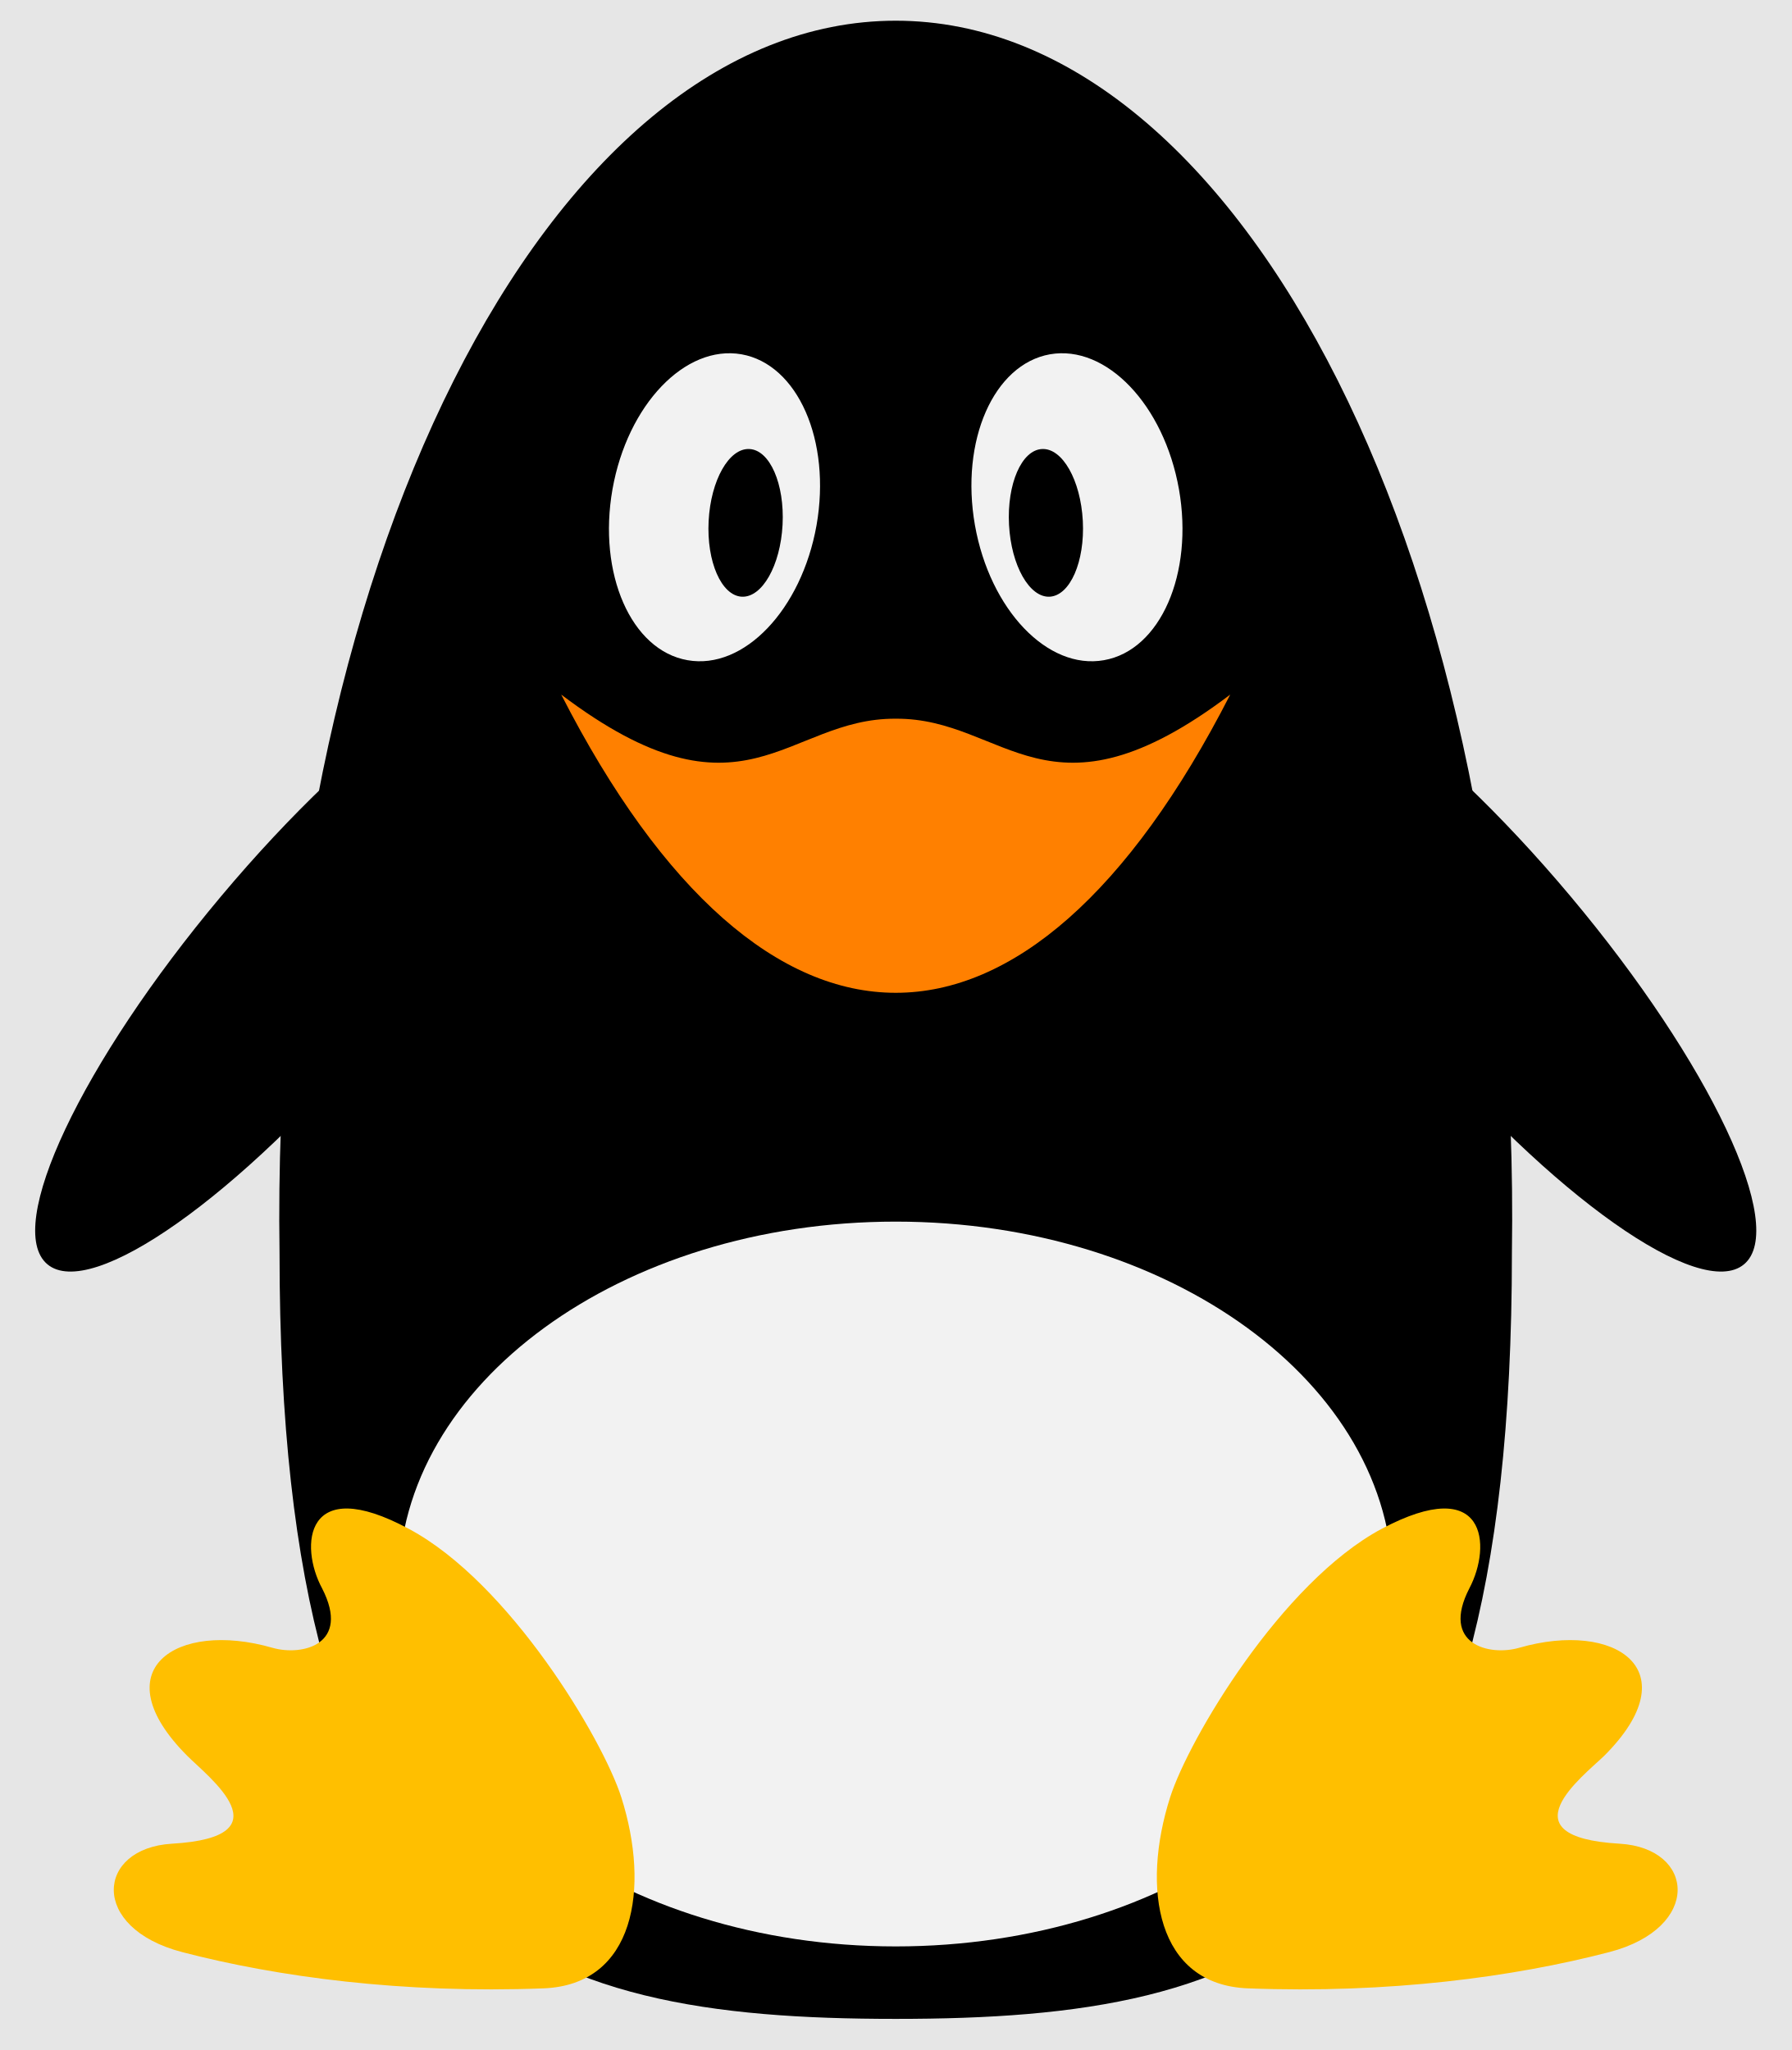
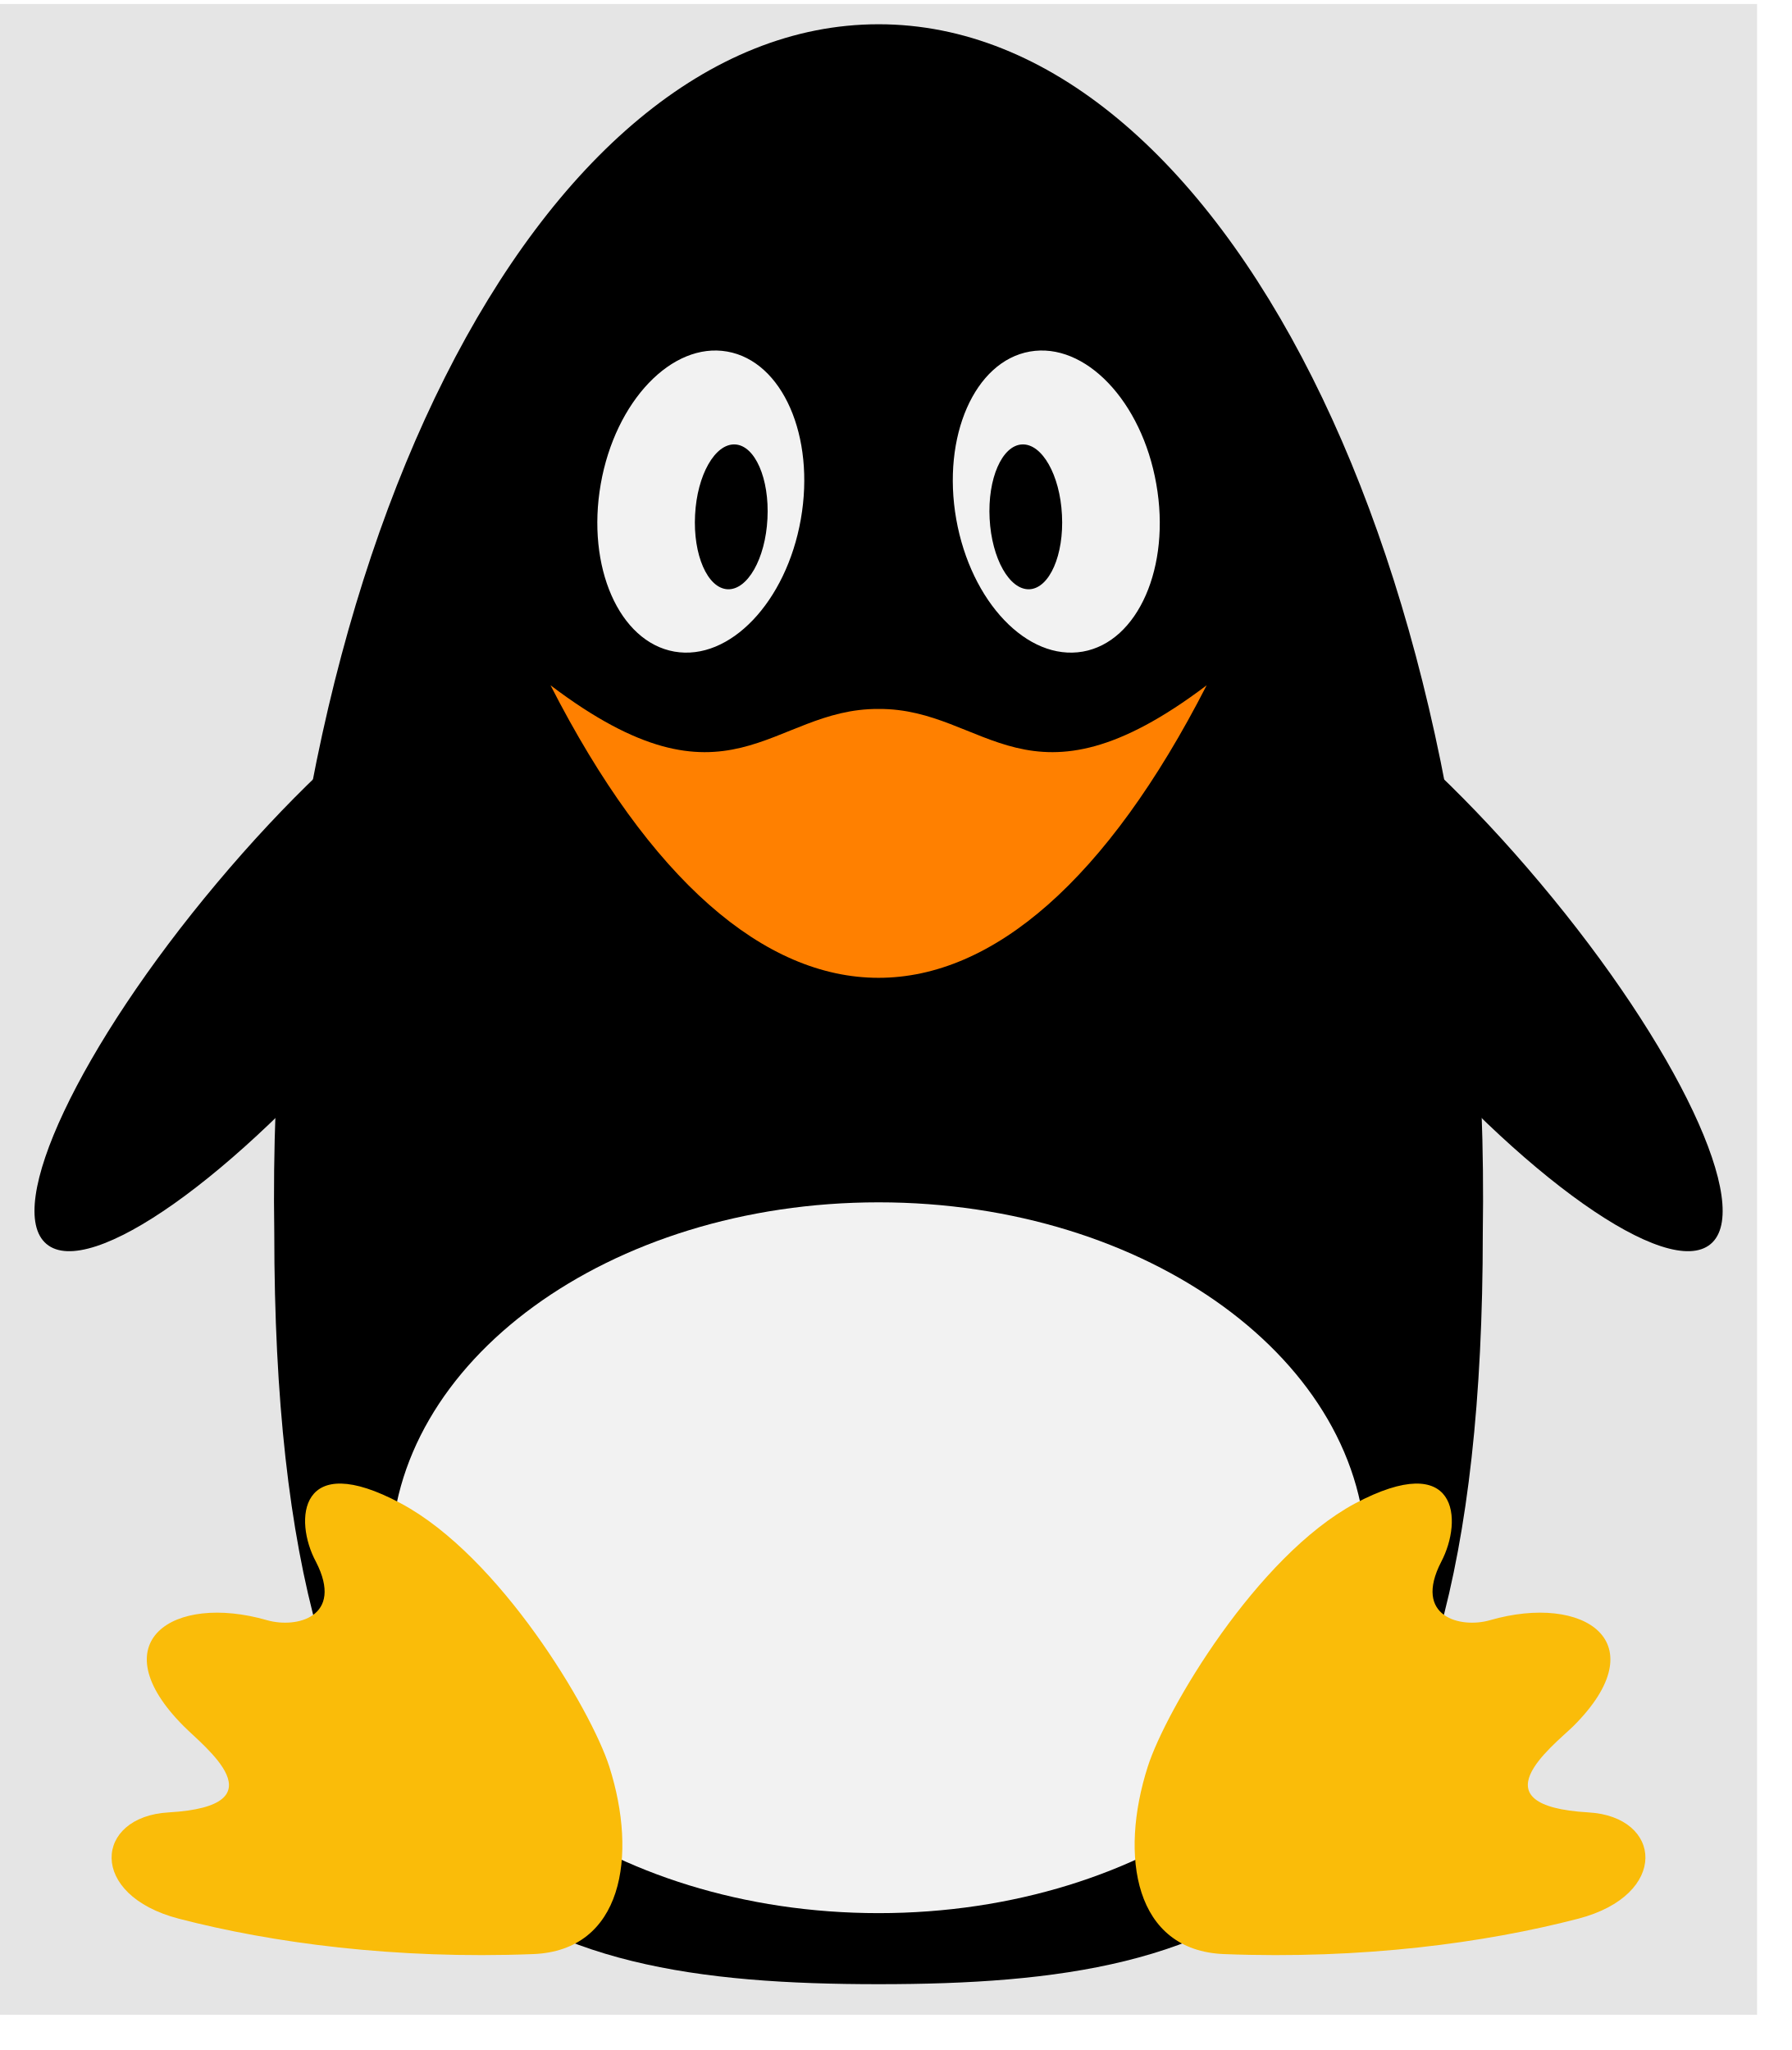
- <svg xmlns="http://www.w3.org/2000/svg" version="1.1" viewBox="0 -56.126 49.04 56.126">
-   <g id="page1">
-     <g transform="matrix(1 0 0 -1 0 0)">
-       <path d="M0 0H49.223V56.336H0Z" fill="#e6e6e6" />
-       <path d="M47.742 21.512C48.941 22.52 46.816 27.027 42.992 31.586C39.168 36.145 35.094 39.023 33.895 38.016C32.695 37.008 34.824 32.5 38.648 27.941C42.473 23.383 46.543 20.508 47.742 21.512Z" />
-       <path d="M15.145 38.016C13.945 39.023 9.875 36.145 6.051 31.586C2.227 27.027 0.098 22.52 1.297 21.512C2.496 20.508 6.566 23.383 10.391 27.941S16.344 37.008 15.145 38.016Z" />
-       <path d="M41.387 21.828C41.387 3.117 34.582 0.852 24.52 0.852C14.457 0.852 7.652 3.117 7.652 21.828C7.371 40.535 15.023 55.559 24.52 55.559C34.016 55.559 41.668 40.535 41.387 21.828Z" />
-       <path d="M38.125 12.758C38.125 18.234 32.035 22.68 24.52 22.68C17.004 22.68 10.914 18.234 10.914 12.758C10.914 7.277 17.004 2.836 24.52 2.836C32.035 2.836 38.125 7.277 38.125 12.758Z" fill="#f2f2f2" />
-       <path d="M17.008 6.918C16.496 8.52 13.945 12.797 11.195 14.266C8.336 15.805 8.191 13.801 8.816 12.641C9.609 11.102 8.277 10.777 7.457 11.012C4.82 11.773 2.777 10.402 5.129 8.051C5.699 7.477 7.879 5.832 4.707 5.648C2.637 5.527 2.438 3.344 4.988 2.68C7.598 2 11.027 1.539 14.883 1.688C17.375 1.789 17.801 4.418 17.008 6.918Z" fill="#ffbf00" />
-       <path d="M32.031 6.918C32.543 8.52 35.078 12.797 37.816 14.266C40.707 15.805 40.836 13.801 40.223 12.641C39.43 11.102 40.77 10.777 41.586 11.012C44.223 11.773 46.266 10.402 43.91 8.051C43.312 7.477 41.16 5.832 44.336 5.648C46.402 5.527 46.598 3.344 44.051 2.68C41.441 2 38.023 1.539 34.156 1.688C31.664 1.789 31.234 4.418 32.031 6.918Z" fill="#ffbf00" />
-       <path d="M22.352 41.746C22.758 44.059 21.84 46.152 20.297 46.426C18.754 46.695 17.176 45.043 16.766 42.73C16.359 40.418 17.277 38.32 18.82 38.051C20.363 37.777 21.941 39.434 22.352 41.746Z" fill="#f2f2f2" />
-       <path d="M21.422 41.758C21.48 42.875 21.074 43.805 20.516 43.832C19.957 43.863 19.457 42.98 19.398 41.863C19.34 40.75 19.746 39.82 20.305 39.789C20.863 39.762 21.363 40.641 21.422 41.758Z" />
-       <path d="M32.273 42.73C31.863 45.043 30.285 46.695 28.742 46.426C27.199 46.152 26.281 44.059 26.688 41.746C27.098 39.434 28.676 37.777 30.219 38.051C31.762 38.32 32.68 40.418 32.273 42.73Z" fill="#f2f2f2" />
-       <path d="M29.641 41.863C29.582 42.98 29.082 43.863 28.523 43.832C27.965 43.805 27.562 42.875 27.621 41.758C27.68 40.641 28.18 39.762 28.734 39.789C29.293 39.82 29.699 40.75 29.641 41.863Z" />
-       <path d="M33.676 37.109C28.68 33.328 27.543 36.469 24.52 36.449C21.5 36.469 20.363 33.328 15.363 37.109C20.93 26.223 28.113 26.223 33.676 37.109Z" fill="#ff8000" />
-     </g>
+ <svg xmlns="http://www.w3.org/2000/svg" width="49.04" height="56.126" viewBox="0 0 49.04 56.126">
+   <defs>
+     <clipPath id="clip-0">
+       <path clip-rule="nonzero" d="M 0 0.109 L 48.098 0.109 L 48.098 55.16 L 0 55.16 Z M 0 0.109 " />
+     </clipPath>
+     <clipPath id="clip-1">
+       <path clip-rule="nonzero" d="M 7 0.109 L 41 0.109 L 41 55 L 7 55 Z M 7 0.109 " />
+     </clipPath>
+   </defs>
+   <g clip-path="url(#clip-0)">
+     <path fill-rule="nonzero" fill="rgb(89.999%, 89.999%, 89.999%)" fill-opacity="1" d="M 0 55.16 L 48.098 55.16 L 48.098 0.109 L 0 0.109 Z M 0 55.16 " />
  </g>
+   <path fill-rule="nonzero" fill="rgb(0%, 0%, 0%)" fill-opacity="1" d="M 46.828 34.059 C 48.004 33.07 45.918 28.648 42.164 24.18 C 38.414 19.707 34.422 16.887 33.246 17.871 C 32.066 18.859 34.156 23.285 37.906 27.754 C 41.656 32.223 45.652 35.047 46.828 34.059 Z M 46.828 34.059 " />
+   <path fill-rule="nonzero" fill="rgb(0%, 0%, 0%)" fill-opacity="1" d="M 14.855 17.871 C 13.676 16.887 9.684 19.707 5.934 24.18 C 2.184 28.648 0.094 33.07 1.273 34.059 C 2.449 35.047 6.441 32.223 10.191 27.754 C 13.945 23.285 16.031 18.859 14.855 17.871 Z M 14.855 17.871 " />
+   <g clip-path="url(#clip-1)">
+     <path fill-rule="nonzero" fill="rgb(0%, 0%, 0%)" fill-opacity="1" d="M 40.59 33.75 C 40.59 52.102 33.918 54.324 24.051 54.324 C 14.18 54.324 7.508 52.102 7.508 33.75 C 7.23 15.402 14.734 0.664 24.051 0.664 C 33.363 0.664 40.871 15.402 40.59 33.75 Z M 40.59 33.75 " />
+   </g>
+   <path fill-rule="nonzero" fill="rgb(95%, 95%, 95%)" fill-opacity="1" d="M 37.395 42.648 C 37.395 37.273 31.418 32.918 24.051 32.918 C 16.68 32.918 10.703 37.273 10.703 42.648 C 10.703 48.023 16.68 52.379 24.051 52.379 C 31.418 52.379 37.395 48.023 37.395 42.648 Z M 37.395 42.648 " />
+   <path fill-rule="nonzero" fill="rgb(98.235%, 73.92%, 3.529%)" fill-opacity="1" d="M 16.68 48.371 C 16.18 46.805 13.68 42.609 10.98 41.164 C 8.176 39.66 8.035 41.621 8.648 42.758 C 9.426 44.27 8.117 44.59 7.312 44.359 C 4.727 43.613 2.727 44.957 5.031 47.262 C 5.59 47.828 7.73 49.441 4.613 49.621 C 2.586 49.738 2.391 51.879 4.895 52.531 C 7.449 53.195 10.816 53.648 14.598 53.5 C 17.043 53.402 17.461 50.824 16.68 48.371 Z M 16.68 48.371 " />
+   <path fill-rule="nonzero" fill="rgb(98.235%, 73.92%, 3.529%)" fill-opacity="1" d="M 31.418 48.371 C 31.918 46.805 34.406 42.609 37.09 41.164 C 39.926 39.66 40.051 41.621 39.453 42.758 C 38.672 44.27 39.988 44.59 40.785 44.359 C 43.371 43.613 45.379 44.957 43.066 47.262 C 42.48 47.828 40.371 49.441 43.484 49.621 C 45.512 49.738 45.703 51.879 43.203 52.531 C 40.648 53.195 37.293 53.648 33.504 53.5 C 31.055 53.402 30.633 50.824 31.418 48.371 Z M 31.418 48.371 " />
+   <path fill-rule="nonzero" fill="rgb(95%, 95%, 95%)" fill-opacity="1" d="M 21.922 14.215 C 22.32 11.949 21.422 9.891 19.906 9.625 C 18.395 9.359 16.844 10.98 16.445 13.25 C 16.047 15.52 16.949 17.574 18.461 17.84 C 19.973 18.105 21.523 16.484 21.922 14.215 Z M 21.922 14.215 " />
+   <path fill-rule="nonzero" fill="rgb(0%, 0%, 0%)" fill-opacity="1" d="M 21.008 14.203 C 21.066 13.105 20.668 12.195 20.121 12.168 C 19.574 12.141 19.082 13.004 19.027 14.098 C 18.969 15.191 19.367 16.102 19.914 16.133 C 20.461 16.16 20.953 15.297 21.008 14.203 Z M 21.008 14.203 " />
+   <path fill-rule="nonzero" fill="rgb(95%, 95%, 95%)" fill-opacity="1" d="M 31.652 13.25 C 31.254 10.98 29.703 9.359 28.191 9.625 C 26.68 9.891 25.777 11.949 26.176 14.215 C 26.578 16.484 28.125 18.105 29.641 17.84 C 31.152 17.574 32.055 15.52 31.652 13.25 Z M 31.652 13.25 " />
+   <path fill-rule="nonzero" fill="rgb(0%, 0%, 0%)" fill-opacity="1" d="M 29.07 14.098 C 29.016 13.004 28.523 12.141 27.977 12.168 C 27.43 12.195 27.031 13.105 27.09 14.203 C 27.148 15.297 27.637 16.16 28.184 16.133 C 28.73 16.102 29.129 15.191 29.07 14.098 Z M 29.07 14.098 " />
+   <path fill-rule="nonzero" fill="rgb(100%, 50%, 0%)" fill-opacity="1" d="M 33.031 18.762 C 28.129 22.473 27.012 19.391 24.051 19.41 C 21.086 19.391 19.969 22.473 15.07 18.762 C 20.527 29.441 27.57 29.441 33.031 18.762 Z M 33.031 18.762 " />
</svg>
